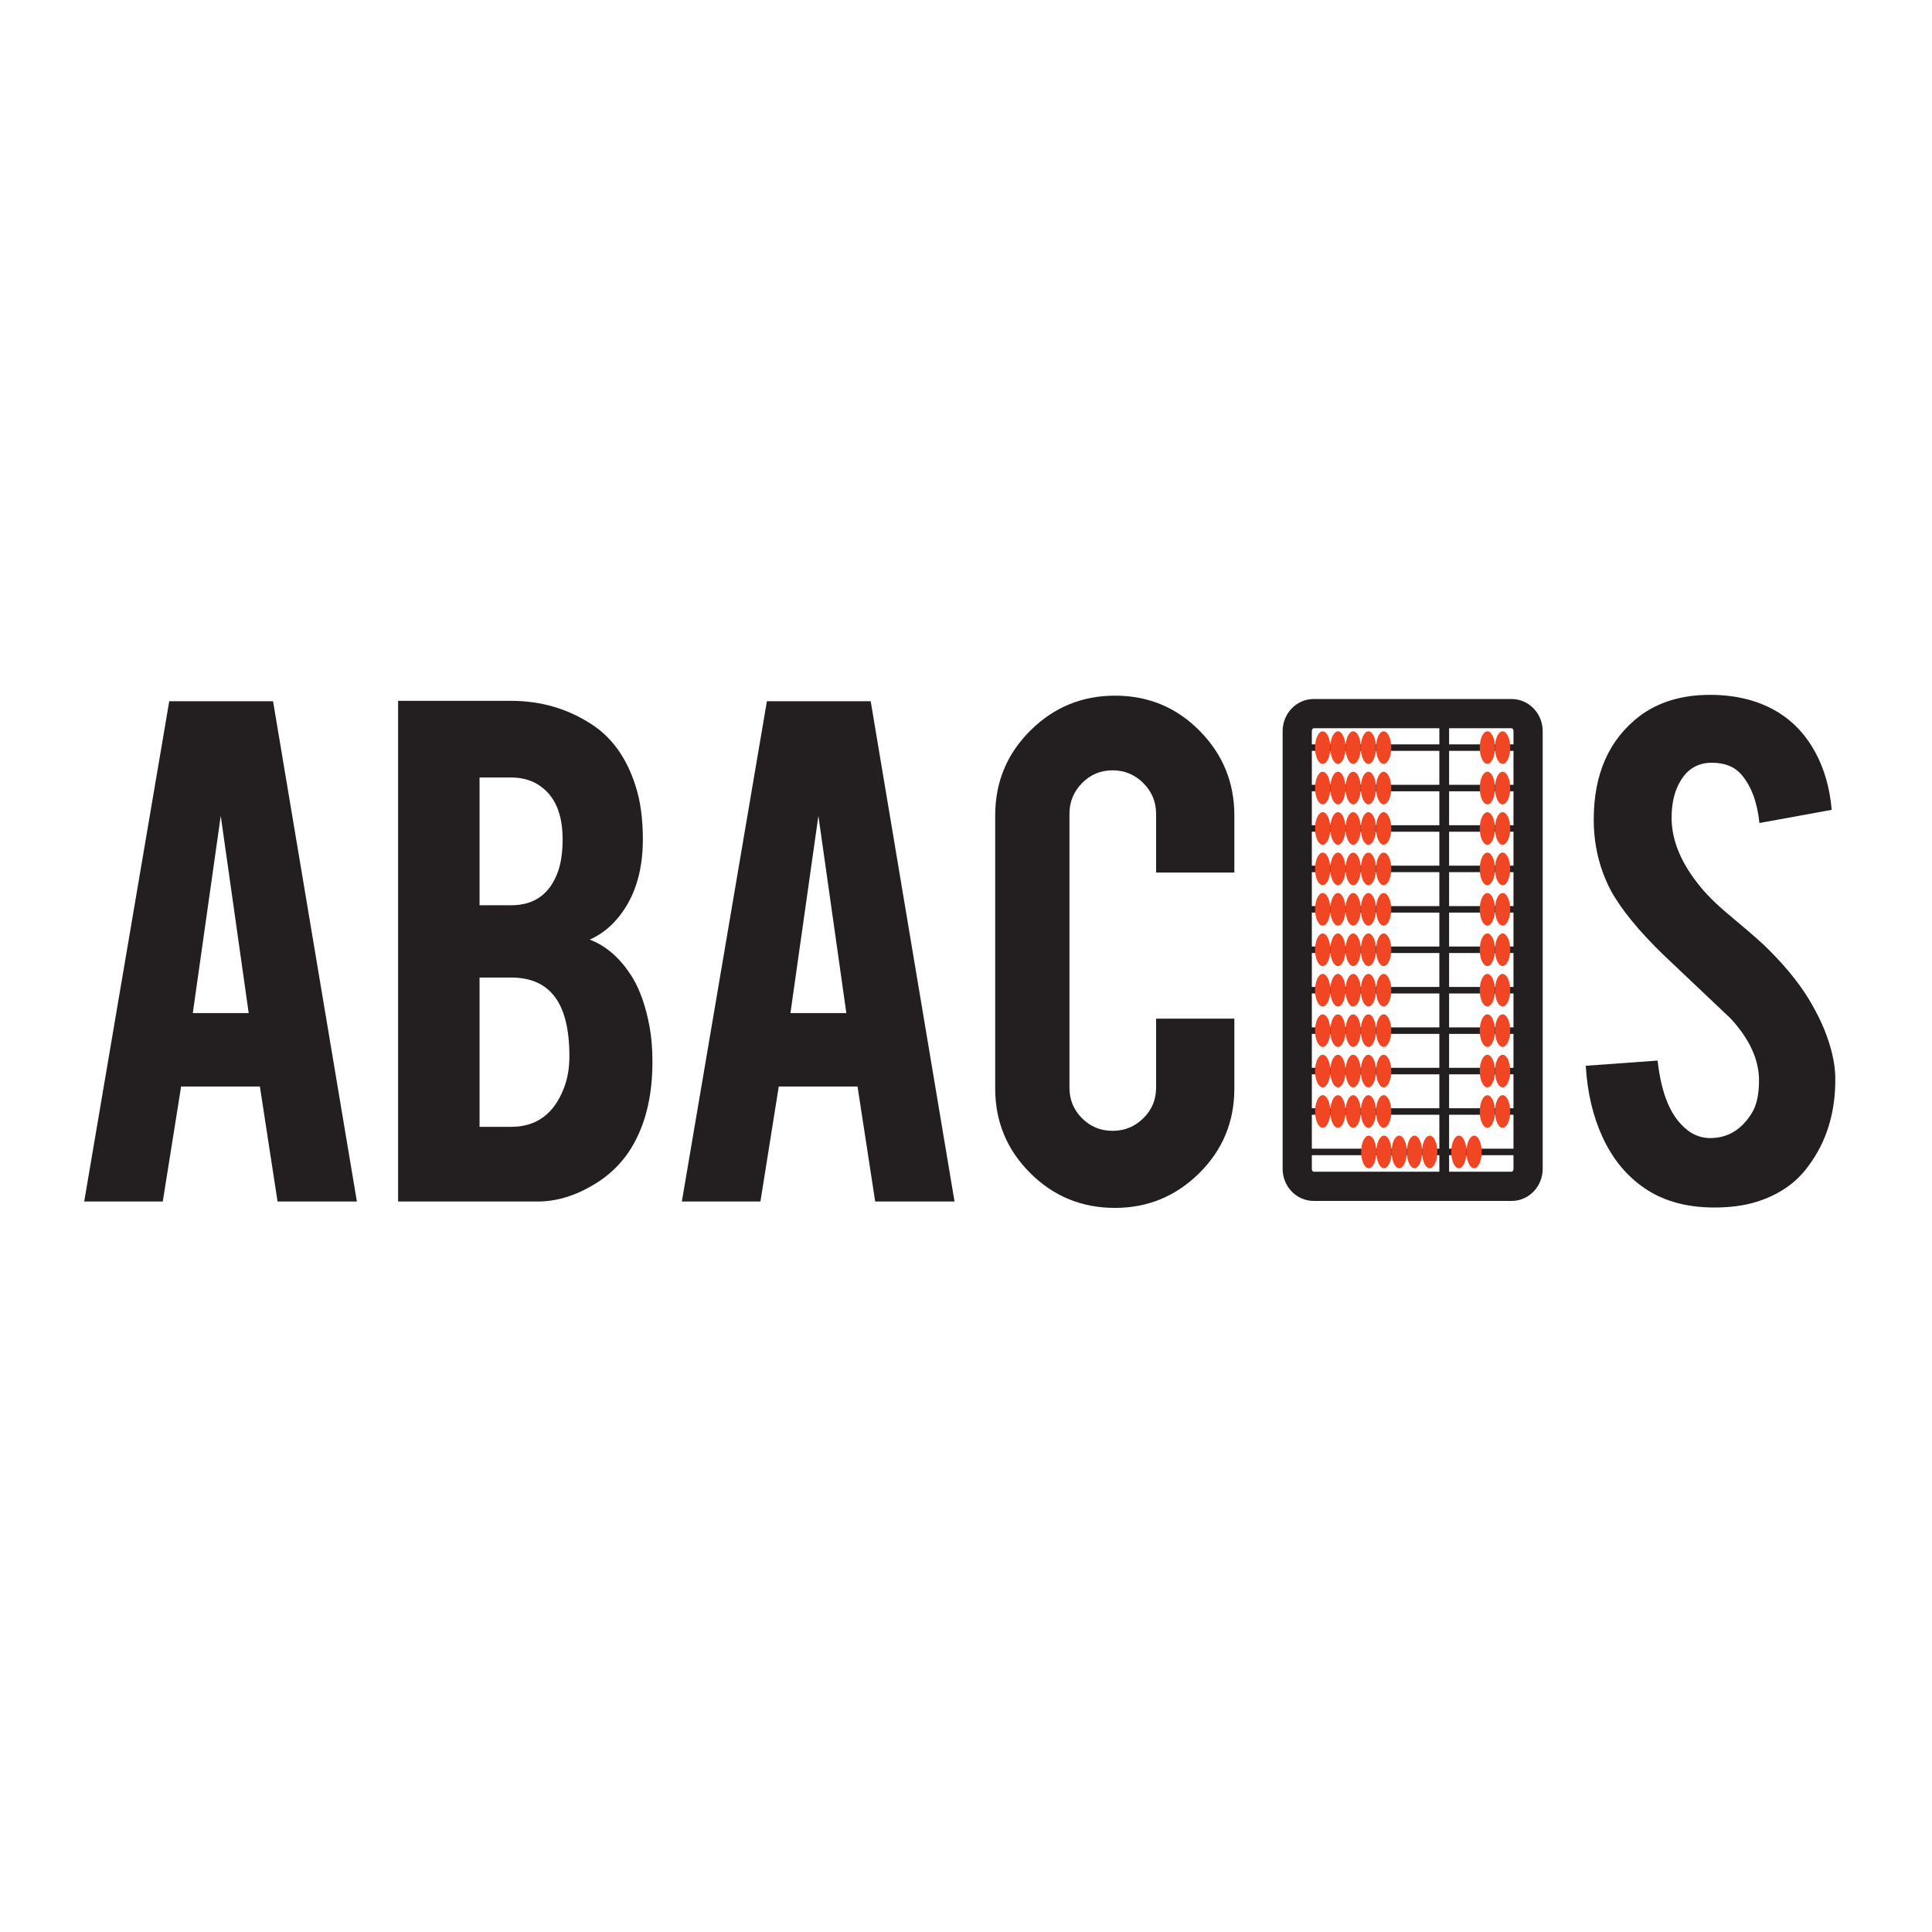
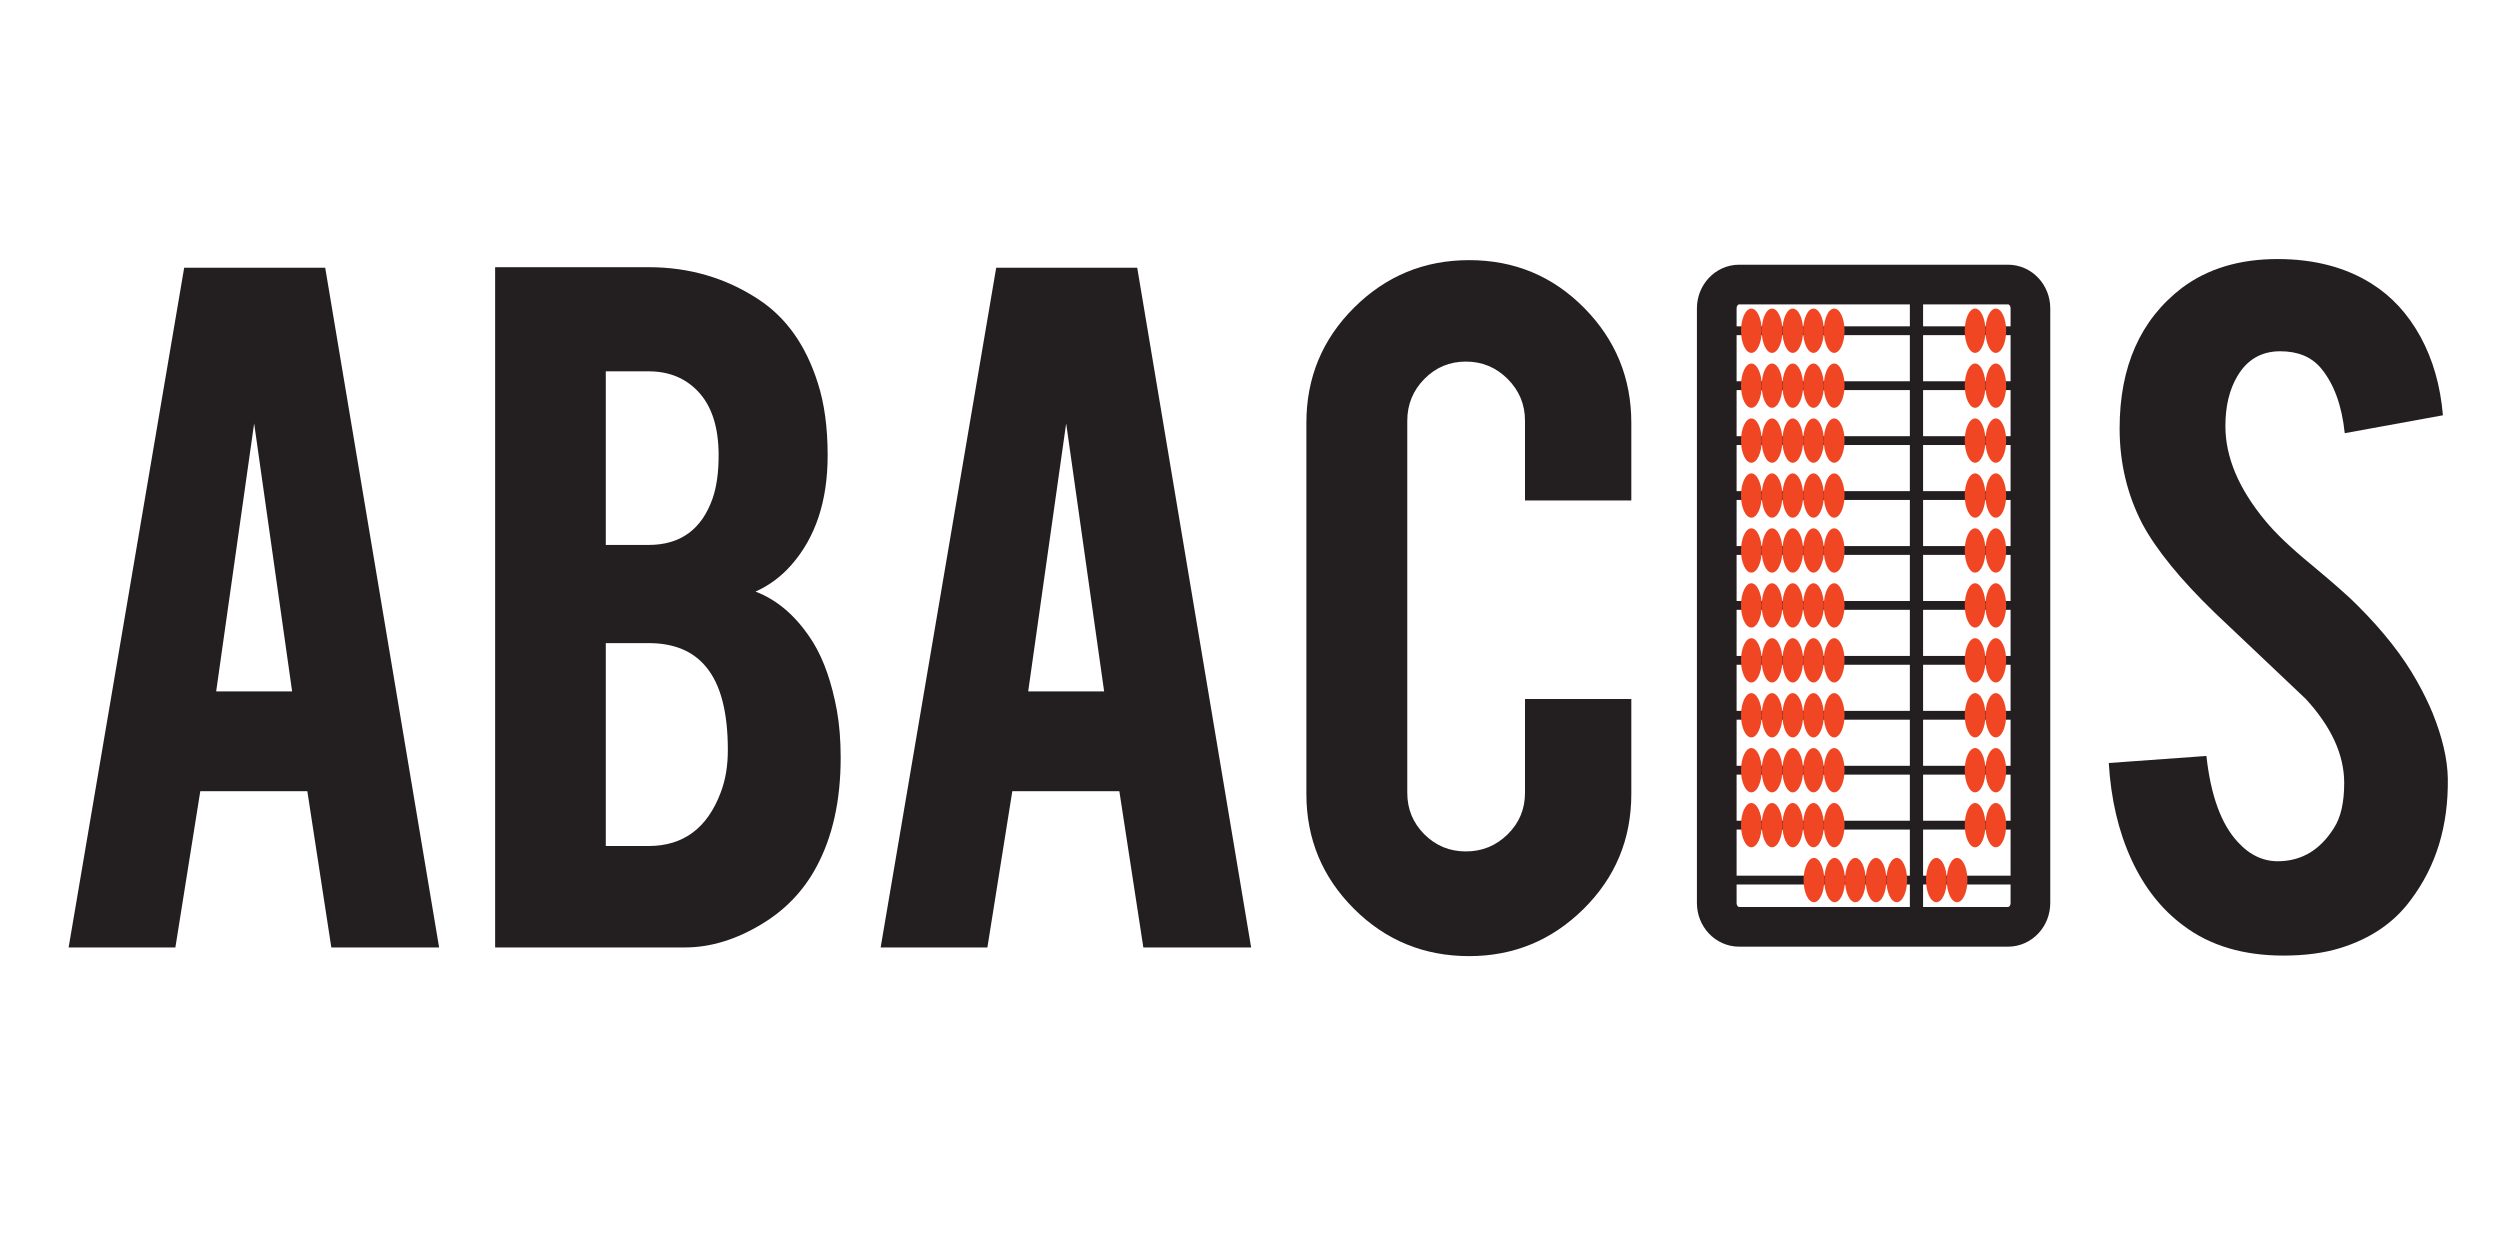
- <svg xmlns="http://www.w3.org/2000/svg" width="210mm" height="210mm" viewBox="0 0 210 210" version="1.1" id="svg5419">
-   <defs id="defs5413">
+ <svg xmlns="http://www.w3.org/2000/svg" width="200mm" height="100mm" viewBox="0 0 200 100" version="1.1" id="svg510">
+   <defs id="defs507">
    <clipPath clipPathUnits="userSpaceOnUse" id="clipPath4833">
      <path d="M 0,841.89 H 595.28 V 0 H 0 Z" id="path4831" />
    </clipPath>
  </defs>
-   <g id="layer1" transform="translate(0,-87)">
-     <g id="g4823" transform="matrix(0.3527778,0,0,-0.3527778,23.99443,175.6777)">
+   <g id="layer1">
+     <g id="g4823" transform="matrix(0.3527778,0,0,-0.3527778,20.33151,33.8739)">
      <path d="M 0,0 -8.611,-60.77 H 8.611 Z m -12.213,-83.404 -5.649,-35.428 H -42.071 L -15.867,35.307 H 16.115 L 41.946,-118.832 H 17.501 l -5.44,35.428 z" style="fill:#231f20;fill-opacity:1;fill-rule:nonzero;stroke:none" id="path4825" />
    </g>
-     <g transform="matrix(0.3527778,0,0,-0.3527778,0.6561362,279.1769)" id="g4827">
+     <g transform="matrix(0.3527778,0,0,-0.3527778,-3.006787,137.3732)" id="g4827">
      <g id="g4829" clip-path="url(#clipPath4833)">
        <g id="g4835" transform="translate(145.8994,197.5557)">
          <path d="m 0,0 h 9.718 c 7.873,0 13.326,4.059 16.361,12.178 1.065,2.787 1.599,5.986 1.599,9.595 0,8.612 -1.641,14.885 -4.92,18.822 -2.953,3.608 -7.3,5.413 -13.04,5.413 H 0 Z m 0,68.273 h 9.718 c 7.216,0 12.055,3.526 14.516,10.58 0.901,2.624 1.353,5.862 1.353,9.717 0,6.397 -1.559,11.236 -4.674,14.516 -2.872,3.033 -6.603,4.553 -11.195,4.553 H 0 Z M -25.095,-23.004 V 131.257 H 9.718 c 9.184,0 17.469,-2.42 24.849,-7.258 6.314,-4.102 10.826,-10.456 13.532,-19.067 1.476,-4.594 2.214,-10.047 2.214,-16.362 0,-10.333 -2.749,-18.617 -8.242,-24.848 -2.297,-2.626 -5.003,-4.634 -8.119,-6.029 5.167,-1.967 9.553,-5.863 13.163,-11.685 2.378,-3.938 4.14,-9.024 5.289,-15.254 0.573,-3.199 0.862,-6.767 0.862,-10.703 0,-9.76 -1.846,-18.043 -5.536,-24.85 -2.872,-5.331 -6.931,-9.594 -12.179,-12.793 -5.905,-3.609 -11.769,-5.412 -17.591,-5.412 z" style="fill:#231f20;fill-opacity:1;fill-rule:nonzero;stroke:none" id="path4837" />
        </g>
        <g id="g4839" transform="translate(250.2988,293.3838)">
          <path d="M 0,0 -8.611,-60.77 H 8.611 Z m -12.213,-83.404 -5.649,-35.428 H -42.071 L -15.867,35.307 H 16.115 L 41.946,-118.832 H 17.501 l -5.44,35.428 z" style="fill:#231f20;fill-opacity:1;fill-rule:nonzero;stroke:none" id="path4841" />
        </g>
        <g id="g4843" transform="translate(341.6777,172.583)">
          <path d="m 0,0 c -10.252,0 -18.965,3.587 -26.141,10.764 -7.176,7.175 -10.763,15.847 -10.763,26.017 v 84.143 c 0,10.251 3.608,18.964 10.826,26.14 7.215,7.176 15.908,10.765 26.078,10.765 10.252,0 18.945,-3.61 26.08,-10.825 7.135,-7.218 10.703,-15.912 10.703,-26.08 V 103.333 H 12.672 v 18.083 c 0,3.691 -1.313,6.847 -3.938,9.473 -2.625,2.623 -5.781,3.936 -9.472,3.936 -3.69,0 -6.826,-1.313 -9.41,-3.936 -2.582,-2.626 -3.875,-5.782 -3.875,-9.473 V 37.027 c 0,-3.689 1.293,-6.827 3.875,-9.41 2.584,-2.584 5.72,-3.875 9.41,-3.875 3.691,0 6.847,1.291 9.472,3.875 2.625,2.583 3.938,5.721 3.938,9.41 V 58.31 H 36.783 V 36.781 C 36.783,26.529 33.172,17.838 25.957,10.702 18.74,3.567 10.088,0 0,0" style="fill:#231f20;fill-opacity:1;fill-rule:nonzero;stroke:none" id="path4845" />
        </g>
        <g id="g4847" transform="translate(563.6172,212.9326)">
          <path d="m 0,0 c 0.163,-10.745 -2.626,-19.93 -8.365,-27.557 -3.774,-5.166 -9.104,-8.816 -15.992,-10.947 -3.691,-1.148 -7.997,-1.723 -12.916,-1.723 -9.104,0 -16.65,2.254 -22.636,6.766 -5.003,3.691 -8.96,8.713 -11.87,15.07 -2.912,6.354 -4.614,13.633 -5.106,21.834 l 22.143,1.6 c 0.984,-8.986 3.362,-15.498 7.135,-19.536 2.787,-3.05 5.985,-4.494 9.595,-4.329 5.084,0.164 9.144,2.668 12.179,7.511 1.557,2.38 2.337,5.786 2.337,10.219 0,6.403 -2.912,12.764 -8.734,19.084 -4.594,4.35 -11.483,10.875 -20.666,19.577 -7.71,7.47 -13.164,14.16 -16.362,20.072 -3.444,6.648 -5.167,13.871 -5.167,21.67 0,14.035 4.715,24.666 14.148,31.888 5.821,4.35 13.039,6.527 21.65,6.527 8.282,0 15.377,-1.846 21.281,-5.537 4.593,-2.871 8.304,-6.888 11.133,-12.054 2.83,-5.168 4.531,-11.114 5.106,-17.838 l -22.266,-4.06 c -0.657,6.315 -2.46,11.236 -5.413,14.762 -2.133,2.541 -5.209,3.814 -9.226,3.814 -4.265,0 -7.504,-1.887 -9.718,-5.659 -1.805,-3.035 -2.707,-6.808 -2.707,-11.318 0,-7.054 3.034,-14.229 9.104,-21.527 2.295,-2.789 5.739,-6.071 10.333,-9.841 5.413,-4.511 8.98,-7.669 10.702,-9.472 5.739,-5.742 10.168,-11.4 13.286,-16.976 1.476,-2.626 2.664,-5.044 3.568,-7.258 C -1.23,9.266 -0.083,4.346 0,0" style="fill:#231f20;fill-opacity:1;fill-rule:nonzero;stroke:none" id="path4849" />
        </g>
        <g id="g4851" transform="translate(468.9648,184.624)">
          <path d="m 0,0 c 0,-2.98 -2.271,-5.396 -5.068,-5.396 h -60.994 c -2.797,0 -5.068,2.416 -5.068,5.396 v 134.854 c 0,2.981 2.271,5.397 5.068,5.397 h 60.994 c 2.797,0 5.068,-2.416 5.068,-5.397 z" style="fill:none;stroke:#231f20;stroke-width:9;stroke-linecap:butt;stroke-linejoin:miter;stroke-miterlimit:10;stroke-dasharray:none;stroke-opacity:1" id="path4853" />
        </g>
        <g id="g4855" transform="translate(443.125,324.875)">
          <path d="M 0,0 V -145.647" style="fill:none;stroke:#231f20;stroke-width:3;stroke-linecap:butt;stroke-linejoin:miter;stroke-miterlimit:10;stroke-dasharray:none;stroke-opacity:1" id="path4857" />
        </g>
        <g id="g4859" transform="translate(397.3652,314.4023)">
          <path d="M 0,0 H 69.585" style="fill:none;stroke:#231f20;stroke-width:2;stroke-linecap:butt;stroke-linejoin:miter;stroke-miterlimit:10;stroke-dasharray:none;stroke-opacity:1" id="path4861" />
        </g>
        <g id="g4863" transform="translate(397.3652,301.9443)">
          <path d="M 0,0 H 69.585" style="fill:none;stroke:#231f20;stroke-width:2;stroke-linecap:butt;stroke-linejoin:miter;stroke-miterlimit:10;stroke-dasharray:none;stroke-opacity:1" id="path4865" />
        </g>
        <g id="g4867" transform="translate(397.3652,289.4873)">
          <path d="M 0,0 H 69.585" style="fill:none;stroke:#231f20;stroke-width:2;stroke-linecap:butt;stroke-linejoin:miter;stroke-miterlimit:10;stroke-dasharray:none;stroke-opacity:1" id="path4869" />
        </g>
        <g id="g4871" transform="translate(397.3652,277.0293)">
          <path d="M 0,0 H 69.585" style="fill:none;stroke:#231f20;stroke-width:2;stroke-linecap:butt;stroke-linejoin:miter;stroke-miterlimit:10;stroke-dasharray:none;stroke-opacity:1" id="path4873" />
        </g>
        <g id="g4875" transform="translate(397.3652,264.5713)">
          <path d="M 0,0 H 69.585" style="fill:none;stroke:#231f20;stroke-width:2;stroke-linecap:butt;stroke-linejoin:miter;stroke-miterlimit:10;stroke-dasharray:none;stroke-opacity:1" id="path4877" />
        </g>
        <g id="g4879" transform="translate(397.3652,252.1143)">
          <path d="M 0,0 H 69.585" style="fill:none;stroke:#231f20;stroke-width:2;stroke-linecap:butt;stroke-linejoin:miter;stroke-miterlimit:10;stroke-dasharray:none;stroke-opacity:1" id="path4881" />
        </g>
        <g id="g4883" transform="translate(397.3652,239.6563)">
          <path d="M 0,0 H 69.585" style="fill:none;stroke:#231f20;stroke-width:2;stroke-linecap:butt;stroke-linejoin:miter;stroke-miterlimit:10;stroke-dasharray:none;stroke-opacity:1" id="path4885" />
        </g>
        <g id="g4887" transform="translate(397.3652,227.1982)">
          <path d="M 0,0 H 69.585" style="fill:none;stroke:#231f20;stroke-width:2;stroke-linecap:butt;stroke-linejoin:miter;stroke-miterlimit:10;stroke-dasharray:none;stroke-opacity:1" id="path4889" />
        </g>
        <g id="g4891" transform="translate(397.3652,214.7412)">
          <path d="M 0,0 H 69.585" style="fill:none;stroke:#231f20;stroke-width:2;stroke-linecap:butt;stroke-linejoin:miter;stroke-miterlimit:10;stroke-dasharray:none;stroke-opacity:1" id="path4893" />
        </g>
        <g id="g4895" transform="translate(397.3652,202.2832)">
          <path d="M 0,0 H 69.585" style="fill:none;stroke:#231f20;stroke-width:2;stroke-linecap:butt;stroke-linejoin:miter;stroke-miterlimit:10;stroke-dasharray:none;stroke-opacity:1" id="path4897" />
        </g>
        <g id="g4899" transform="translate(397.3652,189.8252)">
          <path d="M 0,0 H 69.585" style="fill:none;stroke:#231f20;stroke-width:2;stroke-linecap:butt;stroke-linejoin:miter;stroke-miterlimit:10;stroke-dasharray:none;stroke-opacity:1" id="path4901" />
        </g>
        <g id="g4903" transform="translate(449.9863,189.8262)">
          <path d="m 0,0 c 0,-2.774 -1.051,-5.022 -2.349,-5.022 -1.296,0 -2.347,2.248 -2.347,5.022 0,2.773 1.051,5.022 2.347,5.022 C -1.051,5.022 0,2.773 0,0" style="fill:#f14624;fill-opacity:1;fill-rule:nonzero;stroke:none" id="path4905" />
        </g>
        <g id="g4907" transform="translate(454.6826,189.8271)">
          <path d="m 0,0 c 0,-2.774 -1.051,-5.023 -2.348,-5.023 -1.298,0 -2.348,2.249 -2.348,5.023 0,2.773 1.05,5.021 2.348,5.021 C -1.051,5.021 0,2.773 0,0" style="fill:#f14624;fill-opacity:1;fill-rule:nonzero;stroke:none" id="path4909" />
        </g>
        <g id="g4911" transform="translate(408.0303,202.2832)">
          <path d="m 0,0 c 0,-2.774 -1.052,-5.022 -2.349,-5.022 -1.297,0 -2.347,2.248 -2.347,5.022 0,2.773 1.05,5.022 2.347,5.022 C -1.052,5.022 0,2.773 0,0" style="fill:#f14624;fill-opacity:1;fill-rule:nonzero;stroke:none" id="path4913" />
        </g>
        <g id="g4915" transform="translate(412.7266,202.2832)">
          <path d="m 0,0 c 0,-2.774 -1.052,-5.022 -2.348,-5.022 -1.298,0 -2.348,2.248 -2.348,5.022 0,2.773 1.05,5.022 2.348,5.022 C -1.052,5.022 0,2.773 0,0" style="fill:#f14624;fill-opacity:1;fill-rule:nonzero;stroke:none" id="path4917" />
        </g>
        <g id="g4919" transform="translate(417.4219,202.2832)">
          <path d="m 0,0 c 0,-2.774 -1.051,-5.022 -2.349,-5.022 -1.296,0 -2.346,2.248 -2.346,5.022 0,2.773 1.05,5.022 2.346,5.022 C -1.051,5.022 0,2.773 0,0" style="fill:#f14624;fill-opacity:1;fill-rule:nonzero;stroke:none" id="path4921" />
        </g>
        <g id="g4923" transform="translate(422.1182,202.2832)">
          <path d="m 0,0 c 0,-2.774 -1.051,-5.022 -2.349,-5.022 -1.296,0 -2.347,2.248 -2.347,5.022 0,2.773 1.051,5.022 2.347,5.022 C -1.051,5.022 0,2.773 0,0" style="fill:#f14624;fill-opacity:1;fill-rule:nonzero;stroke:none" id="path4925" />
        </g>
        <g id="g4927" transform="translate(426.8145,202.2842)">
          <path d="m 0,0 c 0,-2.774 -1.051,-5.023 -2.348,-5.023 -1.298,0 -2.348,2.249 -2.348,5.023 0,2.773 1.05,5.021 2.348,5.021 C -1.051,5.021 0,2.773 0,0" style="fill:#f14624;fill-opacity:1;fill-rule:nonzero;stroke:none" id="path4929" />
        </g>
        <g id="g4931" transform="translate(458.7686,202.2842)">
          <path d="m 0,0 c 0,-2.773 -1.051,-5.023 -2.349,-5.023 -1.296,0 -2.347,2.25 -2.347,5.023 0,2.773 1.051,5.022 2.347,5.022 C -1.051,5.022 0,2.773 0,0" style="fill:#f14624;fill-opacity:1;fill-rule:nonzero;stroke:none" id="path4933" />
        </g>
        <g id="g4935" transform="translate(463.4648,202.2842)">
          <path d="m 0,0 c 0,-2.773 -1.051,-5.022 -2.348,-5.022 -1.298,0 -2.348,2.249 -2.348,5.022 0,2.773 1.05,5.023 2.348,5.023 C -1.051,5.023 0,2.773 0,0" style="fill:#f14624;fill-opacity:1;fill-rule:nonzero;stroke:none" id="path4937" />
        </g>
        <g id="g4939" transform="translate(408.0303,214.7412)">
          <path d="m 0,0 c 0,-2.774 -1.052,-5.023 -2.349,-5.023 -1.297,0 -2.347,2.249 -2.347,5.023 0,2.773 1.05,5.021 2.347,5.021 C -1.052,5.021 0,2.773 0,0" style="fill:#f14624;fill-opacity:1;fill-rule:nonzero;stroke:none" id="path4941" />
        </g>
        <g id="g4943" transform="translate(412.7266,214.7412)">
          <path d="m 0,0 c 0,-2.774 -1.052,-5.023 -2.348,-5.023 -1.298,0 -2.348,2.249 -2.348,5.023 0,2.773 1.05,5.021 2.348,5.021 C -1.052,5.021 0,2.773 0,0" style="fill:#f14624;fill-opacity:1;fill-rule:nonzero;stroke:none" id="path4945" />
        </g>
        <g id="g4947" transform="translate(417.4219,214.7412)">
          <path d="m 0,0 c 0,-2.774 -1.051,-5.023 -2.349,-5.023 -1.296,0 -2.346,2.249 -2.346,5.023 0,2.773 1.05,5.021 2.346,5.021 C -1.051,5.021 0,2.773 0,0" style="fill:#f14624;fill-opacity:1;fill-rule:nonzero;stroke:none" id="path4949" />
        </g>
        <g id="g4951" transform="translate(422.1182,214.7412)">
          <path d="m 0,0 c 0,-2.774 -1.051,-5.023 -2.349,-5.023 -1.296,0 -2.347,2.249 -2.347,5.023 0,2.773 1.051,5.021 2.347,5.021 C -1.051,5.021 0,2.773 0,0" style="fill:#f14624;fill-opacity:1;fill-rule:nonzero;stroke:none" id="path4953" />
        </g>
        <g id="g4955" transform="translate(426.8145,214.7412)">
          <path d="m 0,0 c 0,-2.773 -1.051,-5.023 -2.348,-5.023 -1.298,0 -2.348,2.25 -2.348,5.023 0,2.773 1.05,5.022 2.348,5.022 C -1.051,5.022 0,2.773 0,0" style="fill:#f14624;fill-opacity:1;fill-rule:nonzero;stroke:none" id="path4957" />
        </g>
        <g id="g4959" transform="translate(458.7686,214.7412)">
          <path d="m 0,0 c 0,-2.773 -1.051,-5.022 -2.349,-5.022 -1.296,0 -2.347,2.249 -2.347,5.022 0,2.773 1.051,5.023 2.347,5.023 C -1.051,5.023 0,2.773 0,0" style="fill:#f14624;fill-opacity:1;fill-rule:nonzero;stroke:none" id="path4961" />
        </g>
        <g id="g4963" transform="translate(463.4648,214.7422)">
          <path d="m 0,0 c 0,-2.774 -1.051,-5.022 -2.348,-5.022 -1.298,0 -2.348,2.248 -2.348,5.022 0,2.773 1.05,5.022 2.348,5.022 C -1.051,5.022 0,2.773 0,0" style="fill:#f14624;fill-opacity:1;fill-rule:nonzero;stroke:none" id="path4965" />
        </g>
        <g id="g4967" transform="translate(408.0303,227.1982)">
          <path d="m 0,0 c 0,-2.773 -1.052,-5.023 -2.349,-5.023 -1.297,0 -2.347,2.25 -2.347,5.023 0,2.773 1.05,5.022 2.347,5.022 C -1.052,5.022 0,2.773 0,0" style="fill:#f14624;fill-opacity:1;fill-rule:nonzero;stroke:none" id="path4969" />
        </g>
        <g id="g4971" transform="translate(412.7266,227.1982)">
          <path d="m 0,0 c 0,-2.773 -1.052,-5.023 -2.348,-5.023 -1.298,0 -2.348,2.25 -2.348,5.023 0,2.773 1.05,5.022 2.348,5.022 C -1.052,5.022 0,2.773 0,0" style="fill:#f14624;fill-opacity:1;fill-rule:nonzero;stroke:none" id="path4973" />
        </g>
        <g id="g4975" transform="translate(417.4219,227.1982)">
          <path d="m 0,0 c 0,-2.773 -1.051,-5.023 -2.349,-5.023 -1.296,0 -2.346,2.25 -2.346,5.023 0,2.773 1.05,5.022 2.346,5.022 C -1.051,5.022 0,2.773 0,0" style="fill:#f14624;fill-opacity:1;fill-rule:nonzero;stroke:none" id="path4977" />
        </g>
        <g id="g4979" transform="translate(422.1182,227.1982)">
          <path d="m 0,0 c 0,-2.773 -1.051,-5.023 -2.349,-5.023 -1.296,0 -2.347,2.25 -2.347,5.023 0,2.773 1.051,5.022 2.347,5.022 C -1.051,5.022 0,2.773 0,0" style="fill:#f14624;fill-opacity:1;fill-rule:nonzero;stroke:none" id="path4981" />
        </g>
        <g id="g4983" transform="translate(426.8145,227.1982)">
          <path d="m 0,0 c 0,-2.773 -1.051,-5.022 -2.348,-5.022 -1.298,0 -2.348,2.249 -2.348,5.022 0,2.773 1.05,5.023 2.348,5.023 C -1.051,5.023 0,2.773 0,0" style="fill:#f14624;fill-opacity:1;fill-rule:nonzero;stroke:none" id="path4985" />
        </g>
        <g id="g4987" transform="translate(458.7686,227.1992)">
          <path d="m 0,0 c 0,-2.774 -1.051,-5.022 -2.349,-5.022 -1.296,0 -2.347,2.248 -2.347,5.022 0,2.773 1.051,5.022 2.347,5.022 C -1.051,5.022 0,2.773 0,0" style="fill:#f14624;fill-opacity:1;fill-rule:nonzero;stroke:none" id="path4989" />
        </g>
        <g id="g4991" transform="translate(463.4648,227.2002)">
          <path d="m 0,0 c 0,-2.774 -1.051,-5.023 -2.348,-5.023 -1.298,0 -2.348,2.249 -2.348,5.023 0,2.773 1.05,5.021 2.348,5.021 C -1.051,5.021 0,2.773 0,0" style="fill:#f14624;fill-opacity:1;fill-rule:nonzero;stroke:none" id="path4993" />
        </g>
        <g id="g4995" transform="translate(408.0303,239.6563)">
          <path d="m 0,0 c 0,-2.774 -1.052,-5.022 -2.349,-5.022 -1.297,0 -2.347,2.248 -2.347,5.022 0,2.773 1.05,5.022 2.347,5.022 C -1.052,5.022 0,2.773 0,0" style="fill:#f14624;fill-opacity:1;fill-rule:nonzero;stroke:none" id="path4997" />
        </g>
        <g id="g4999" transform="translate(412.7266,239.6563)">
          <path d="m 0,0 c 0,-2.774 -1.052,-5.022 -2.348,-5.022 -1.298,0 -2.348,2.248 -2.348,5.022 0,2.773 1.05,5.022 2.348,5.022 C -1.052,5.022 0,2.773 0,0" style="fill:#f14624;fill-opacity:1;fill-rule:nonzero;stroke:none" id="path5001" />
        </g>
        <g id="g5003" transform="translate(417.4219,239.6563)">
          <path d="m 0,0 c 0,-2.774 -1.051,-5.022 -2.349,-5.022 -1.296,0 -2.346,2.248 -2.346,5.022 0,2.773 1.05,5.022 2.346,5.022 C -1.051,5.022 0,2.773 0,0" style="fill:#f14624;fill-opacity:1;fill-rule:nonzero;stroke:none" id="path5005" />
        </g>
        <g id="g5007" transform="translate(422.1182,239.6563)">
          <path d="m 0,0 c 0,-2.774 -1.051,-5.022 -2.349,-5.022 -1.296,0 -2.347,2.248 -2.347,5.022 0,2.773 1.051,5.022 2.347,5.022 C -1.051,5.022 0,2.773 0,0" style="fill:#f14624;fill-opacity:1;fill-rule:nonzero;stroke:none" id="path5009" />
        </g>
        <g id="g5011" transform="translate(426.8145,239.6572)">
          <path d="m 0,0 c 0,-2.774 -1.051,-5.023 -2.348,-5.023 -1.298,0 -2.348,2.249 -2.348,5.023 0,2.773 1.05,5.021 2.348,5.021 C -1.051,5.021 0,2.773 0,0" style="fill:#f14624;fill-opacity:1;fill-rule:nonzero;stroke:none" id="path5013" />
        </g>
        <g id="g5015" transform="translate(458.7686,239.6572)">
          <path d="m 0,0 c 0,-2.773 -1.051,-5.023 -2.349,-5.023 -1.296,0 -2.347,2.25 -2.347,5.023 0,2.773 1.051,5.022 2.347,5.022 C -1.051,5.022 0,2.773 0,0" style="fill:#f14624;fill-opacity:1;fill-rule:nonzero;stroke:none" id="path5017" />
        </g>
        <g id="g5019" transform="translate(463.4648,239.6572)">
          <path d="m 0,0 c 0,-2.773 -1.051,-5.022 -2.348,-5.022 -1.298,0 -2.348,2.249 -2.348,5.022 0,2.773 1.05,5.023 2.348,5.023 C -1.051,5.023 0,2.773 0,0" style="fill:#f14624;fill-opacity:1;fill-rule:nonzero;stroke:none" id="path5021" />
        </g>
        <g id="g5023" transform="translate(408.0303,252.1143)">
          <path d="m 0,0 c 0,-2.774 -1.052,-5.023 -2.349,-5.023 -1.297,0 -2.347,2.249 -2.347,5.023 0,2.773 1.05,5.021 2.347,5.021 C -1.052,5.021 0,2.773 0,0" style="fill:#f14624;fill-opacity:1;fill-rule:nonzero;stroke:none" id="path5025" />
        </g>
        <g id="g5027" transform="translate(412.7266,252.1143)">
          <path d="m 0,0 c 0,-2.774 -1.052,-5.023 -2.348,-5.023 -1.298,0 -2.348,2.249 -2.348,5.023 0,2.773 1.05,5.021 2.348,5.021 C -1.052,5.021 0,2.773 0,0" style="fill:#f14624;fill-opacity:1;fill-rule:nonzero;stroke:none" id="path5029" />
        </g>
        <g id="g5031" transform="translate(417.4219,252.1143)">
          <path d="m 0,0 c 0,-2.774 -1.051,-5.023 -2.349,-5.023 -1.296,0 -2.346,2.249 -2.346,5.023 0,2.773 1.05,5.021 2.346,5.021 C -1.051,5.021 0,2.773 0,0" style="fill:#f14624;fill-opacity:1;fill-rule:nonzero;stroke:none" id="path5033" />
        </g>
        <g id="g5035" transform="translate(422.1182,252.1143)">
          <path d="m 0,0 c 0,-2.774 -1.051,-5.023 -2.349,-5.023 -1.296,0 -2.347,2.249 -2.347,5.023 0,2.773 1.051,5.021 2.347,5.021 C -1.051,5.021 0,2.773 0,0" style="fill:#f14624;fill-opacity:1;fill-rule:nonzero;stroke:none" id="path5037" />
        </g>
        <g id="g5039" transform="translate(426.8145,252.1143)">
          <path d="m 0,0 c 0,-2.773 -1.051,-5.023 -2.348,-5.023 -1.298,0 -2.348,2.25 -2.348,5.023 0,2.773 1.05,5.022 2.348,5.022 C -1.051,5.022 0,2.773 0,0" style="fill:#f14624;fill-opacity:1;fill-rule:nonzero;stroke:none" id="path5041" />
        </g>
        <g id="g5043" transform="translate(458.7686,252.1143)">
          <path d="m 0,0 c 0,-2.773 -1.051,-5.022 -2.349,-5.022 -1.296,0 -2.347,2.249 -2.347,5.022 0,2.773 1.051,5.023 2.347,5.023 C -1.051,5.023 0,2.773 0,0" style="fill:#f14624;fill-opacity:1;fill-rule:nonzero;stroke:none" id="path5045" />
        </g>
        <g id="g5047" transform="translate(463.4648,252.1152)">
          <path d="m 0,0 c 0,-2.774 -1.051,-5.022 -2.348,-5.022 -1.298,0 -2.348,2.248 -2.348,5.022 0,2.773 1.05,5.022 2.348,5.022 C -1.051,5.022 0,2.773 0,0" style="fill:#f14624;fill-opacity:1;fill-rule:nonzero;stroke:none" id="path5049" />
        </g>
        <g id="g5051" transform="translate(408.0303,264.5713)">
          <path d="m 0,0 c 0,-2.773 -1.052,-5.023 -2.349,-5.023 -1.297,0 -2.347,2.25 -2.347,5.023 0,2.773 1.05,5.022 2.347,5.022 C -1.052,5.022 0,2.773 0,0" style="fill:#f14624;fill-opacity:1;fill-rule:nonzero;stroke:none" id="path5053" />
        </g>
        <g id="g5055" transform="translate(412.7266,264.5713)">
          <path d="m 0,0 c 0,-2.773 -1.052,-5.023 -2.348,-5.023 -1.298,0 -2.348,2.25 -2.348,5.023 0,2.773 1.05,5.022 2.348,5.022 C -1.052,5.022 0,2.773 0,0" style="fill:#f14624;fill-opacity:1;fill-rule:nonzero;stroke:none" id="path5057" />
        </g>
        <g id="g5059" transform="translate(417.4219,264.5713)">
          <path d="m 0,0 c 0,-2.773 -1.051,-5.023 -2.349,-5.023 -1.296,0 -2.346,2.25 -2.346,5.023 0,2.773 1.05,5.022 2.346,5.022 C -1.051,5.022 0,2.773 0,0" style="fill:#f14624;fill-opacity:1;fill-rule:nonzero;stroke:none" id="path5061" />
        </g>
        <g id="g5063" transform="translate(422.1182,264.5713)">
          <path d="m 0,0 c 0,-2.773 -1.051,-5.023 -2.349,-5.023 -1.296,0 -2.347,2.25 -2.347,5.023 0,2.773 1.051,5.022 2.347,5.022 C -1.051,5.022 0,2.773 0,0" style="fill:#f14624;fill-opacity:1;fill-rule:nonzero;stroke:none" id="path5065" />
        </g>
        <g id="g5067" transform="translate(426.8145,264.5713)">
          <path d="m 0,0 c 0,-2.773 -1.051,-5.022 -2.348,-5.022 -1.298,0 -2.348,2.249 -2.348,5.022 0,2.773 1.05,5.023 2.348,5.023 C -1.051,5.023 0,2.773 0,0" style="fill:#f14624;fill-opacity:1;fill-rule:nonzero;stroke:none" id="path5069" />
        </g>
        <g id="g5071" transform="translate(458.7686,264.5723)">
          <path d="m 0,0 c 0,-2.774 -1.051,-5.022 -2.349,-5.022 -1.296,0 -2.347,2.248 -2.347,5.022 0,2.773 1.051,5.022 2.347,5.022 C -1.051,5.022 0,2.773 0,0" style="fill:#f14624;fill-opacity:1;fill-rule:nonzero;stroke:none" id="path5073" />
        </g>
        <g id="g5075" transform="translate(463.4648,264.5732)">
          <path d="m 0,0 c 0,-2.774 -1.051,-5.023 -2.348,-5.023 -1.298,0 -2.348,2.249 -2.348,5.023 0,2.773 1.05,5.021 2.348,5.021 C -1.051,5.021 0,2.773 0,0" style="fill:#f14624;fill-opacity:1;fill-rule:nonzero;stroke:none" id="path5077" />
        </g>
        <g id="g5079" transform="translate(408.0303,277.0283)">
          <path d="m 0,0 c 0,-2.773 -1.052,-5.022 -2.349,-5.022 -1.297,0 -2.347,2.249 -2.347,5.022 0,2.773 1.05,5.023 2.347,5.023 C -1.052,5.023 0,2.773 0,0" style="fill:#f14624;fill-opacity:1;fill-rule:nonzero;stroke:none" id="path5081" />
        </g>
        <g id="g5083" transform="translate(412.7266,277.0283)">
          <path d="m 0,0 c 0,-2.773 -1.052,-5.022 -2.348,-5.022 -1.298,0 -2.348,2.249 -2.348,5.022 0,2.773 1.05,5.023 2.348,5.023 C -1.052,5.023 0,2.773 0,0" style="fill:#f14624;fill-opacity:1;fill-rule:nonzero;stroke:none" id="path5085" />
        </g>
        <g id="g5087" transform="translate(417.4219,277.0283)">
          <path d="m 0,0 c 0,-2.773 -1.051,-5.022 -2.349,-5.022 -1.296,0 -2.346,2.249 -2.346,5.022 0,2.773 1.05,5.023 2.346,5.023 C -1.051,5.023 0,2.773 0,0" style="fill:#f14624;fill-opacity:1;fill-rule:nonzero;stroke:none" id="path5089" />
        </g>
        <g id="g5091" transform="translate(422.1182,277.0283)">
          <path d="m 0,0 c 0,-2.773 -1.051,-5.022 -2.349,-5.022 -1.296,0 -2.347,2.249 -2.347,5.022 0,2.773 1.051,5.023 2.347,5.023 C -1.051,5.023 0,2.773 0,0" style="fill:#f14624;fill-opacity:1;fill-rule:nonzero;stroke:none" id="path5093" />
        </g>
        <g id="g5095" transform="translate(426.8145,277.0293)">
          <path d="m 0,0 c 0,-2.774 -1.051,-5.022 -2.348,-5.022 -1.298,0 -2.348,2.248 -2.348,5.022 0,2.773 1.05,5.022 2.348,5.022 C -1.051,5.022 0,2.773 0,0" style="fill:#f14624;fill-opacity:1;fill-rule:nonzero;stroke:none" id="path5097" />
        </g>
        <g id="g5099" transform="translate(458.7686,277.0303)">
          <path d="m 0,0 c 0,-2.774 -1.051,-5.023 -2.349,-5.023 -1.296,0 -2.347,2.249 -2.347,5.023 0,2.773 1.051,5.021 2.347,5.021 C -1.051,5.021 0,2.773 0,0" style="fill:#f14624;fill-opacity:1;fill-rule:nonzero;stroke:none" id="path5101" />
        </g>
        <g id="g5103" transform="translate(463.4648,277.0303)">
          <path d="m 0,0 c 0,-2.773 -1.051,-5.023 -2.348,-5.023 -1.298,0 -2.348,2.25 -2.348,5.023 0,2.773 1.05,5.022 2.348,5.022 C -1.051,5.022 0,2.773 0,0" style="fill:#f14624;fill-opacity:1;fill-rule:nonzero;stroke:none" id="path5105" />
        </g>
        <g id="g5107" transform="translate(408.0303,289.4873)">
          <path d="m 0,0 c 0,-2.774 -1.052,-5.023 -2.349,-5.023 -1.297,0 -2.347,2.249 -2.347,5.023 0,2.773 1.05,5.021 2.347,5.021 C -1.052,5.021 0,2.773 0,0" style="fill:#f14624;fill-opacity:1;fill-rule:nonzero;stroke:none" id="path5109" />
        </g>
        <g id="g5111" transform="translate(412.7266,289.4873)">
          <path d="m 0,0 c 0,-2.774 -1.052,-5.023 -2.348,-5.023 -1.298,0 -2.348,2.249 -2.348,5.023 0,2.773 1.05,5.021 2.348,5.021 C -1.052,5.021 0,2.773 0,0" style="fill:#f14624;fill-opacity:1;fill-rule:nonzero;stroke:none" id="path5113" />
        </g>
        <g id="g5115" transform="translate(417.4219,289.4873)">
          <path d="m 0,0 c 0,-2.774 -1.051,-5.023 -2.349,-5.023 -1.296,0 -2.346,2.249 -2.346,5.023 0,2.773 1.05,5.021 2.346,5.021 C -1.051,5.021 0,2.773 0,0" style="fill:#f14624;fill-opacity:1;fill-rule:nonzero;stroke:none" id="path5117" />
        </g>
        <g id="g5119" transform="translate(422.1182,289.4873)">
          <path d="m 0,0 c 0,-2.774 -1.051,-5.023 -2.349,-5.023 -1.296,0 -2.347,2.249 -2.347,5.023 0,2.773 1.051,5.021 2.347,5.021 C -1.051,5.021 0,2.773 0,0" style="fill:#f14624;fill-opacity:1;fill-rule:nonzero;stroke:none" id="path5121" />
        </g>
        <g id="g5123" transform="translate(426.8145,289.4873)">
          <path d="m 0,0 c 0,-2.773 -1.051,-5.023 -2.348,-5.023 -1.298,0 -2.348,2.25 -2.348,5.023 0,2.773 1.05,5.022 2.348,5.022 C -1.051,5.022 0,2.773 0,0" style="fill:#f14624;fill-opacity:1;fill-rule:nonzero;stroke:none" id="path5125" />
        </g>
        <g id="g5127" transform="translate(458.7686,289.4873)">
          <path d="m 0,0 c 0,-2.773 -1.051,-5.022 -2.349,-5.022 -1.296,0 -2.347,2.249 -2.347,5.022 0,2.773 1.051,5.023 2.347,5.023 C -1.051,5.023 0,2.773 0,0" style="fill:#f14624;fill-opacity:1;fill-rule:nonzero;stroke:none" id="path5129" />
        </g>
        <g id="g5131" transform="translate(463.4648,289.4883)">
          <path d="m 0,0 c 0,-2.774 -1.051,-5.022 -2.348,-5.022 -1.298,0 -2.348,2.248 -2.348,5.022 0,2.773 1.05,5.022 2.348,5.022 C -1.051,5.022 0,2.773 0,0" style="fill:#f14624;fill-opacity:1;fill-rule:nonzero;stroke:none" id="path5133" />
        </g>
        <g id="g5135" transform="translate(408.0303,301.9443)">
          <path d="m 0,0 c 0,-2.773 -1.052,-5.023 -2.349,-5.023 -1.297,0 -2.347,2.25 -2.347,5.023 0,2.773 1.05,5.022 2.347,5.022 C -1.052,5.022 0,2.773 0,0" style="fill:#f14624;fill-opacity:1;fill-rule:nonzero;stroke:none" id="path5137" />
        </g>
        <g id="g5139" transform="translate(412.7266,301.9443)">
          <path d="m 0,0 c 0,-2.773 -1.052,-5.023 -2.348,-5.023 -1.298,0 -2.348,2.25 -2.348,5.023 0,2.773 1.05,5.022 2.348,5.022 C -1.052,5.022 0,2.773 0,0" style="fill:#f14624;fill-opacity:1;fill-rule:nonzero;stroke:none" id="path5141" />
        </g>
        <g id="g5143" transform="translate(417.4219,301.9443)">
          <path d="m 0,0 c 0,-2.773 -1.051,-5.023 -2.349,-5.023 -1.296,0 -2.346,2.25 -2.346,5.023 0,2.773 1.05,5.022 2.346,5.022 C -1.051,5.022 0,2.773 0,0" style="fill:#f14624;fill-opacity:1;fill-rule:nonzero;stroke:none" id="path5145" />
        </g>
        <g id="g5147" transform="translate(422.1182,301.9443)">
          <path d="m 0,0 c 0,-2.773 -1.051,-5.023 -2.349,-5.023 -1.296,0 -2.347,2.25 -2.347,5.023 0,2.773 1.051,5.022 2.347,5.022 C -1.051,5.022 0,2.773 0,0" style="fill:#f14624;fill-opacity:1;fill-rule:nonzero;stroke:none" id="path5149" />
        </g>
        <g id="g5151" transform="translate(426.8145,301.9443)">
          <path d="m 0,0 c 0,-2.773 -1.051,-5.022 -2.348,-5.022 -1.298,0 -2.348,2.249 -2.348,5.022 0,2.773 1.05,5.023 2.348,5.023 C -1.051,5.023 0,2.773 0,0" style="fill:#f14624;fill-opacity:1;fill-rule:nonzero;stroke:none" id="path5153" />
        </g>
        <g id="g5155" transform="translate(458.7686,301.9453)">
          <path d="m 0,0 c 0,-2.774 -1.051,-5.022 -2.349,-5.022 -1.296,0 -2.347,2.248 -2.347,5.022 0,2.773 1.051,5.022 2.347,5.022 C -1.051,5.022 0,2.773 0,0" style="fill:#f14624;fill-opacity:1;fill-rule:nonzero;stroke:none" id="path5157" />
        </g>
        <g id="g5159" transform="translate(463.4648,301.9463)">
          <path d="m 0,0 c 0,-2.774 -1.051,-5.023 -2.348,-5.023 -1.298,0 -2.348,2.249 -2.348,5.023 0,2.773 1.05,5.021 2.348,5.021 C -1.051,5.021 0,2.773 0,0" style="fill:#f14624;fill-opacity:1;fill-rule:nonzero;stroke:none" id="path5161" />
        </g>
        <g id="g5163" transform="translate(408.0303,314.4014)">
          <path d="m 0,0 c 0,-2.773 -1.052,-5.022 -2.349,-5.022 -1.297,0 -2.347,2.249 -2.347,5.022 0,2.773 1.05,5.023 2.347,5.023 C -1.052,5.023 0,2.773 0,0" style="fill:#f14624;fill-opacity:1;fill-rule:nonzero;stroke:none" id="path5165" />
        </g>
        <g id="g5167" transform="translate(412.7266,314.4014)">
          <path d="m 0,0 c 0,-2.773 -1.052,-5.022 -2.348,-5.022 -1.298,0 -2.348,2.249 -2.348,5.022 0,2.773 1.05,5.023 2.348,5.023 C -1.052,5.023 0,2.773 0,0" style="fill:#f14624;fill-opacity:1;fill-rule:nonzero;stroke:none" id="path5169" />
        </g>
        <g id="g5171" transform="translate(417.4219,314.4014)">
          <path d="m 0,0 c 0,-2.773 -1.051,-5.022 -2.349,-5.022 -1.296,0 -2.346,2.249 -2.346,5.022 0,2.773 1.05,5.023 2.346,5.023 C -1.051,5.023 0,2.773 0,0" style="fill:#f14624;fill-opacity:1;fill-rule:nonzero;stroke:none" id="path5173" />
        </g>
        <g id="g5175" transform="translate(422.1182,314.4014)">
          <path d="m 0,0 c 0,-2.773 -1.051,-5.022 -2.349,-5.022 -1.296,0 -2.347,2.249 -2.347,5.022 0,2.773 1.051,5.023 2.347,5.023 C -1.051,5.023 0,2.773 0,0" style="fill:#f14624;fill-opacity:1;fill-rule:nonzero;stroke:none" id="path5177" />
        </g>
        <g id="g5179" transform="translate(426.8145,314.4023)">
          <path d="m 0,0 c 0,-2.774 -1.051,-5.022 -2.348,-5.022 -1.298,0 -2.348,2.248 -2.348,5.022 0,2.773 1.05,5.022 2.348,5.022 C -1.051,5.022 0,2.773 0,0" style="fill:#f14624;fill-opacity:1;fill-rule:nonzero;stroke:none" id="path5181" />
        </g>
        <g id="g5183" transform="translate(458.7686,314.4033)">
          <path d="m 0,0 c 0,-2.774 -1.051,-5.023 -2.349,-5.023 -1.296,0 -2.347,2.249 -2.347,5.023 0,2.773 1.051,5.021 2.347,5.021 C -1.051,5.021 0,2.773 0,0" style="fill:#f14624;fill-opacity:1;fill-rule:nonzero;stroke:none" id="path5185" />
        </g>
        <g id="g5187" transform="translate(463.4648,314.4033)">
          <path d="m 0,0 c 0,-2.773 -1.051,-5.023 -2.348,-5.023 -1.298,0 -2.348,2.25 -2.348,5.023 0,2.773 1.05,5.022 2.348,5.022 C -1.051,5.022 0,2.773 0,0" style="fill:#f14624;fill-opacity:1;fill-rule:nonzero;stroke:none" id="path5189" />
        </g>
        <g id="g5191" transform="translate(422.2178,189.8262)">
          <path d="m 0,0 c 0,-2.774 -1.052,-5.022 -2.349,-5.022 -1.297,0 -2.347,2.248 -2.347,5.022 0,2.773 1.05,5.022 2.347,5.022 C -1.052,5.022 0,2.773 0,0" style="fill:#f14624;fill-opacity:1;fill-rule:nonzero;stroke:none" id="path5193" />
        </g>
        <g id="g5195" transform="translate(426.9141,189.8262)">
          <path d="m 0,0 c 0,-2.774 -1.052,-5.022 -2.348,-5.022 -1.298,0 -2.348,2.248 -2.348,5.022 0,2.773 1.05,5.022 2.348,5.022 C -1.052,5.022 0,2.773 0,0" style="fill:#f14624;fill-opacity:1;fill-rule:nonzero;stroke:none" id="path5197" />
        </g>
        <g id="g5199" transform="translate(431.6094,189.8262)">
          <path d="m 0,0 c 0,-2.774 -1.051,-5.022 -2.349,-5.022 -1.296,0 -2.346,2.248 -2.346,5.022 0,2.773 1.05,5.022 2.346,5.022 C -1.051,5.022 0,2.773 0,0" style="fill:#f14624;fill-opacity:1;fill-rule:nonzero;stroke:none" id="path5201" />
        </g>
        <g id="g5203" transform="translate(436.3057,189.8262)">
          <path d="m 0,0 c 0,-2.774 -1.051,-5.022 -2.349,-5.022 -1.296,0 -2.347,2.248 -2.347,5.022 0,2.773 1.051,5.022 2.347,5.022 C -1.051,5.022 0,2.773 0,0" style="fill:#f14624;fill-opacity:1;fill-rule:nonzero;stroke:none" id="path5205" />
        </g>
        <g id="g5207" transform="translate(441.002,189.8271)">
          <path d="m 0,0 c 0,-2.774 -1.051,-5.023 -2.348,-5.023 -1.298,0 -2.348,2.249 -2.348,5.023 0,2.773 1.05,5.021 2.348,5.021 C -1.051,5.021 0,2.773 0,0" style="fill:#f14624;fill-opacity:1;fill-rule:nonzero;stroke:none" id="path5209" />
        </g>
      </g>
    </g>
  </g>
</svg>
